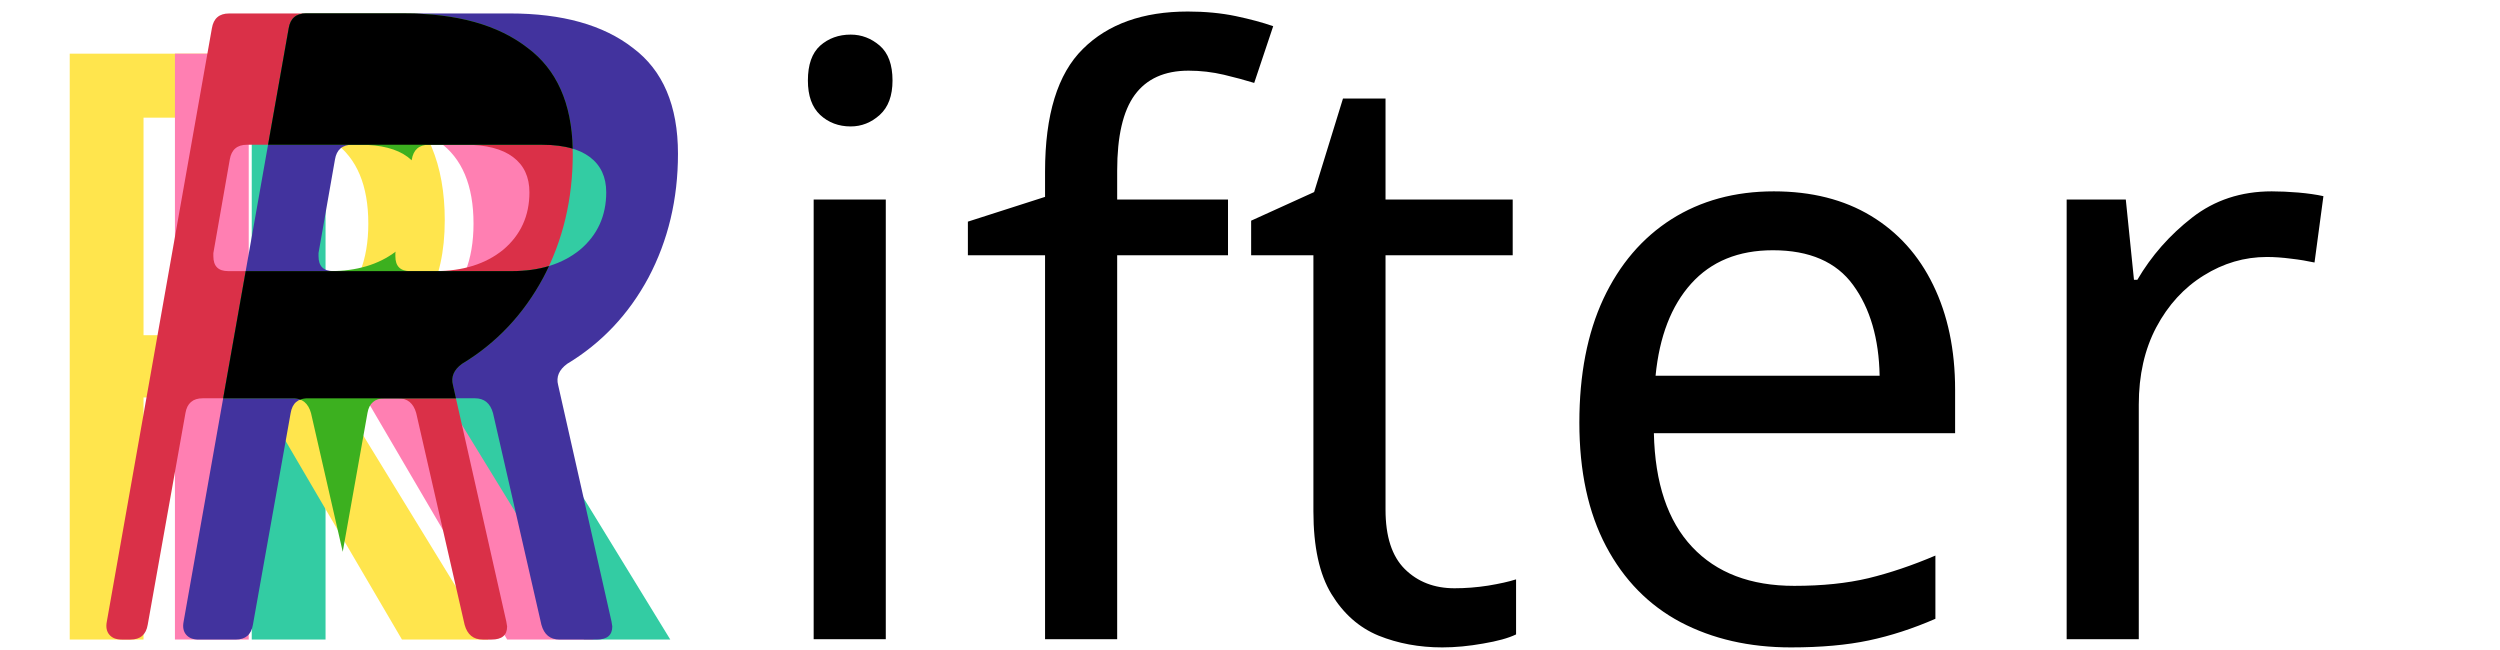
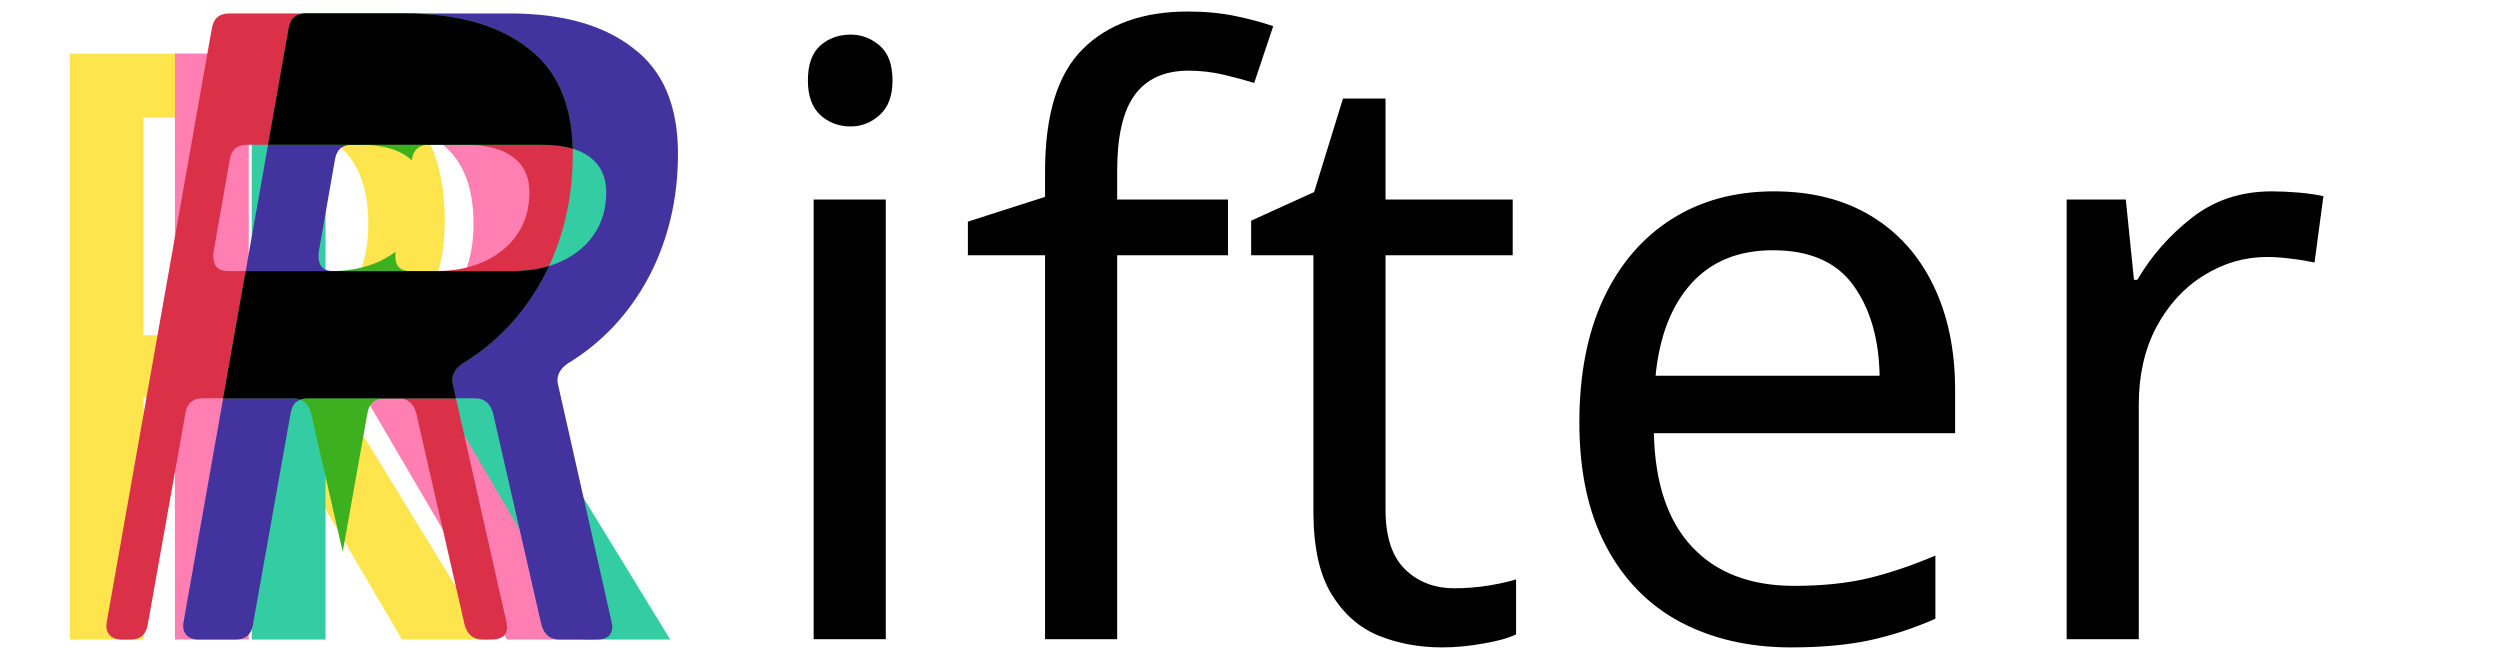
<svg xmlns="http://www.w3.org/2000/svg" width="269.213mm" height="69.897mm" viewBox="0 0 269.213 69.897" version="1.1" id="svg1">
  <defs id="defs1">
    <rect x="138.5" y="993.5" width="210" height="116" id="rect244" />
    <rect x="138.5" y="993.5" width="210" height="116" id="rect245" />
    <rect x="138.5" y="993.5" width="210" height="116" id="rect246" />
    <rect x="138.5" y="993.5" width="210" height="116" id="rect247" />
    <rect x="138.5" y="993.5" width="210" height="116" id="rect6" />
    <rect x="138.5" y="993.5" width="210" height="116" id="rect7" />
  </defs>
  <g id="layer1" transform="translate(-1.6212428e-7,58.96609)">
-     <text xml:space="preserve" transform="matrix(1.656844,0,0,1.656844,-149.3611,-1718.685)" id="text238" style="font-style:normal;font-variant:normal;font-weight:normal;font-stretch:normal;font-size:53.333px;line-height:1.25;font-family:'Open Sauce Two';-inkscape-font-specification:'Open Sauce Two';letter-spacing:0px;word-spacing:0px;white-space:pre;shape-inside:url(#rect244);display:inline">
-       <tspan x="138.5" y="1043.282" id="tspan1">ifter</tspan>
+     <text xml:space="preserve" transform="matrix(1.656844,0,0,1.656844,-149.3611,-1718.685)" id="text238" style="font-style:normal;font-variant:normal;font-weight:normal;font-stretch:normal;font-size:53.333px;line-height:1.25;font-family:'Open Sauce Two';-inkscape-font-specification:'Open Sauce Two';letter-spacing:0px;word-spacing:0px;white-space:pre;shape-inside:url(#rect244);display:inline;stroke-width:0;stroke-dasharray:none">
+       <tspan x="138.5" y="1043.282" id="tspan5">ifter</tspan>
    </text>
-     <text xml:space="preserve" transform="matrix(1.656844,0,0,1.656844,-210.9326,-1718.649)" id="text239" style="font-style:normal;font-variant:normal;font-weight:normal;font-stretch:normal;font-size:53.333px;line-height:1.25;font-family:'Open Sauce Two';-inkscape-font-specification:'Open Sauce Two';letter-spacing:0px;word-spacing:0px;white-space:pre;shape-inside:url(#rect245);display:inline;fill:#33cca3;fill-opacity:1">
-       <tspan x="138.5" y="1043.282" id="tspan2">R</tspan>
+     <text xml:space="preserve" transform="matrix(1.656844,0,0,1.656844,-230.5332,-1718.649)" id="text240" style="font-style:normal;font-variant:normal;font-weight:normal;font-stretch:normal;font-size:53.333px;line-height:1.25;font-family:'Open Sauce Two';-inkscape-font-specification:'Open Sauce Two';letter-spacing:0px;word-spacing:0px;white-space:pre;shape-inside:url(#rect246);display:inline;fill:#ffe54d;fill-opacity:1;stroke-width:0;stroke-dasharray:none">
+       <tspan x="138.5" y="1043.282" id="tspan6">R</tspan>
    </text>
-     <text xml:space="preserve" transform="matrix(1.656844,0,0,1.656844,-230.5332,-1718.649)" id="text240" style="font-style:normal;font-variant:normal;font-weight:normal;font-stretch:normal;font-size:53.333px;line-height:1.25;font-family:'Open Sauce Two';-inkscape-font-specification:'Open Sauce Two';letter-spacing:0px;word-spacing:0px;white-space:pre;shape-inside:url(#rect246);display:inline;fill:#ffe54d;fill-opacity:1">
-       <tspan x="138.5" y="1043.282" id="tspan3">R</tspan>
+     <text xml:space="preserve" transform="matrix(1.656844,0,0,1.656844,-219.2044,-1718.649)" id="text241" style="font-style:normal;font-variant:normal;font-weight:normal;font-stretch:normal;font-size:53.333px;line-height:1.25;font-family:'Open Sauce Two';-inkscape-font-specification:'Open Sauce Two';letter-spacing:0px;word-spacing:0px;white-space:pre;shape-inside:url(#rect247);display:inline;fill:#ff7fb2;fill-opacity:1;stroke-width:0;stroke-dasharray:none">
+       <tspan x="138.5" y="1043.282" id="tspan7">R</tspan>
    </text>
-     <text xml:space="preserve" transform="matrix(1.656844,0,0,1.656844,-219.2044,-1718.649)" id="text241" style="font-style:normal;font-variant:normal;font-weight:normal;font-stretch:normal;font-size:53.333px;line-height:1.25;font-family:'Open Sauce Two';-inkscape-font-specification:'Open Sauce Two';letter-spacing:0px;word-spacing:0px;white-space:pre;shape-inside:url(#rect247);display:inline;fill:#ff7fb2;fill-opacity:1">
-       <tspan x="138.5" y="1043.282" id="tspan4">R</tspan>
+     <text xml:space="preserve" transform="matrix(1.656844,0,0,1.656844,-210.9326,-1718.649)" id="text239" style="font-style:normal;font-variant:normal;font-weight:normal;font-stretch:normal;font-size:53.333px;line-height:1.25;font-family:'Open Sauce Two';-inkscape-font-specification:'Open Sauce Two';letter-spacing:0px;word-spacing:0px;white-space:pre;shape-inside:url(#rect245);display:inline;fill:#33cca3;fill-opacity:1;stroke-width:0;stroke-dasharray:none">
+       <tspan x="138.5" y="1043.282" id="tspan8">R</tspan>
    </text>
-     <path id="text251" style="font-style:normal;font-variant:normal;font-weight:normal;font-stretch:normal;font-size:53.333px;line-height:1.25;font-family:'Open Sauce Two';-inkscape-font-specification:'Open Sauce Two';letter-spacing:0px;word-spacing:0px;white-space:pre;shape-inside:url(#rect252);display:inline;fill:#da3048;fill-opacity:1;stroke-width:1.657" d="m 24.672,-57.516 c -1.06,0 -1.677,0.529 -1.854,1.589 L 11.505,7.962 c -0.118,0.589 -0.029,1.061 0.265,1.414 0.295,0.353 0.738,0.53 1.327,0.53 h 0.955 c 1.06,0 1.677,-0.532 1.854,-1.592 l 4.064,-22.798 c 0.177,-1.06 0.797,-1.592 1.857,-1.592 h 9.718 c 0.294,0 0.557,0.048 0.79,0.139 0.235,-0.091 0.508,-0.139 0.819,-0.139 h 9.721 c 1.001,0 1.65,0.532 1.945,1.592 l 5.213,22.798 c 0.294,1.06 0.943,1.592 1.945,1.592 h 0.955 c 1.119,0 1.676,-0.472 1.676,-1.414 L 54.521,7.962 48.777,-17.489 c -0.235,-0.884 0.087,-1.65 0.971,-2.298 3.711,-2.239 6.629,-5.331 8.75,-9.278 2.121,-4.006 3.181,-8.453 3.181,-13.342 0,-5.184 -1.62,-8.985 -4.861,-11.4 -3.181,-2.474 -7.599,-3.709 -13.255,-3.709 z m 1.925,14.138 h 11.329 0.864 11.329 c 2.239,0 3.948,0.44 5.126,1.323 1.178,0.884 1.767,2.15 1.767,3.799 0,2.533 -0.943,4.597 -2.828,6.187 -1.885,1.532 -4.328,2.298 -7.333,2.298 H 35.895 c -0.038,0 -0.074,0 -0.11,0 -0.087,0.001 -0.174,0 -0.262,0 H 24.565 c -1.06,0 -1.589,-0.532 -1.589,-1.592 v -0.353 l 1.767,-10.074 c 0.177,-1.06 0.794,-1.589 1.854,-1.589 z" />
-     <path id="text249" style="font-style:normal;font-variant:normal;font-weight:normal;font-stretch:normal;font-size:53.333px;line-height:1.25;font-family:'Open Sauce Two';-inkscape-font-specification:'Open Sauce Two';letter-spacing:0px;word-spacing:0px;white-space:pre;shape-inside:url(#rect250);display:inline;fill:#42339e;fill-opacity:1;stroke-width:1.657" d="m 32.942,-57.517 c -1.06,0 -1.678,0.529 -1.854,1.589 L 19.775,7.961 c -0.118,0.589 -0.031,1.061 0.266,1.414 0.294,0.353 0.738,0.53 1.327,0.53 h 4.009 c 1.06,0 1.681,-0.532 1.858,-1.592 L 31.298,-14.485 c 0.177,-1.06 0.794,-1.592 1.854,-1.592 h 8.274 1.447 8.271 c 1.001,0 1.65,0.532 1.945,1.592 l 5.213,22.798 c 0.294,1.06 0.943,1.592 1.945,1.592 h 4.009 c 1.119,0 1.679,-0.472 1.679,-1.414 L 65.85,7.961 60.106,-17.491 c -0.235,-0.884 0.087,-1.65 0.971,-2.298 3.711,-2.239 6.629,-5.331 8.75,-9.278 2.121,-4.006 3.181,-8.453 3.181,-13.342 0,-5.184 -1.62,-8.985 -4.861,-11.4 -3.181,-2.474 -7.599,-3.709 -13.255,-3.709 z m 4.983,14.138 h 8.271 3.922 8.271 c 2.239,0 3.948,0.44 5.126,1.323 1.178,0.884 1.767,2.15 1.767,3.799 0,2.533 -0.94,4.597 -2.825,6.187 -1.885,1.532 -4.332,2.298 -7.336,2.298 h -8.271 -2.686 -8.271 c -1.06,0 -1.592,-0.532 -1.592,-1.592 v -0.353 l 1.77,-10.074 c 0.177,-1.06 0.794,-1.589 1.854,-1.589 z" />
-     <path id="text5" style="font-style:normal;font-variant:normal;font-weight:normal;font-stretch:normal;font-size:53.333px;line-height:1.25;font-family:'Open Sauce Two';-inkscape-font-specification:'Open Sauce Two';letter-spacing:0px;word-spacing:0px;white-space:pre;shape-inside:url(#rect6);display:inline;fill:#3cb01f;fill-opacity:1;stroke-width:1.657" d="m 32.943,-57.516 c -1.06,0 -1.678,0.529 -1.854,1.589 l -2.223,12.549 h 9.928 c 2.239,0 3.944,0.44 5.123,1.323 0.147,0.111 0.285,0.227 0.414,0.349 l 0.013,-0.085 c 0.177,-1.06 0.794,-1.589 1.854,-1.589 h 12.197 c 1.262,0 2.353,0.139 3.278,0.421 -0.112,-4.903 -1.73,-8.518 -4.854,-10.847 -3.181,-2.474 -7.599,-3.712 -13.255,-3.712 z m 9.66,25.649 c -1.849,1.399 -4.209,2.097 -7.08,2.097 h -9.064 l -2.424,13.698 h 7.511 c 1.001,0 1.65,0.529 1.945,1.589 L 36.907,0.457 39.57,-14.484 c 0.177,-1.06 0.797,-1.589 1.857,-1.589 h 7.669 l -0.32,-1.414 c -0.236,-0.884 0.09,-1.65 0.974,-2.298 3.711,-2.239 6.626,-5.334 8.747,-9.281 0.219,-0.413 0.425,-0.83 0.621,-1.252 -1.199,0.364 -2.531,0.547 -3.996,0.547 H 44.165 c -1.06,0 -1.589,-0.529 -1.589,-1.589 v -0.356 z" />
-     <path id="text253" style="font-style:normal;font-variant:normal;font-weight:normal;font-stretch:normal;font-size:53.333px;line-height:1.25;font-family:'Open Sauce Two';-inkscape-font-specification:'Open Sauce Two';letter-spacing:0px;word-spacing:0px;white-space:pre;shape-inside:url(#rect255);display:inline;fill:#000000;fill-opacity:1;stroke-width:1.657" d="m 32.943,-57.516 c -1.06,0 -1.678,0.529 -1.854,1.589 L 28.866,-43.377 h 9.925 7.407 3.922 8.271 c 1.262,0 2.356,0.141 3.281,0.421 -0.112,-4.903 -1.73,-8.521 -4.854,-10.85 -3.181,-2.474 -7.599,-3.709 -13.255,-3.709 z m 26.176,27.199 c -1.199,0.364 -2.531,0.547 -3.996,0.547 h -8.271 -2.686 -8.271 c -0.038,0 -0.074,0 -0.11,0 -0.087,0.001 -0.174,0 -0.262,0 h -9.064 l -2.427,13.695 h 7.514 c 0.294,0 0.557,0.048 0.79,0.139 0.235,-0.091 0.508,-0.139 0.819,-0.139 h 8.275 1.446 6.223 l -0.321,-1.414 c -0.235,-0.884 0.087,-1.65 0.971,-2.298 3.711,-2.239 6.629,-5.331 8.75,-9.278 0.219,-0.413 0.425,-0.83 0.621,-1.252 z" />
+     <path id="text251" style="font-style:normal;font-variant:normal;font-weight:normal;font-stretch:normal;font-size:53.333px;line-height:1.25;font-family:'Open Sauce Two';-inkscape-font-specification:'Open Sauce Two';letter-spacing:0px;word-spacing:0px;white-space:pre;shape-inside:url(#rect252);display:inline;fill:#da3048;fill-opacity:1;stroke-width:0;stroke-dasharray:none" d="m 24.672,-57.516 c -1.06,0 -1.677,0.529 -1.854,1.589 L 11.505,7.962 c -0.118,0.589 -0.029,1.061 0.265,1.414 0.295,0.353 0.738,0.53 1.327,0.53 h 0.955 c 1.06,0 1.677,-0.532 1.854,-1.592 l 4.064,-22.798 c 0.177,-1.06 0.797,-1.592 1.857,-1.592 h 9.718 c 0.294,0 0.557,0.048 0.79,0.139 0.235,-0.091 0.508,-0.139 0.819,-0.139 h 9.721 c 1.001,0 1.65,0.532 1.945,1.592 l 5.213,22.798 c 0.294,1.06 0.943,1.592 1.945,1.592 h 0.955 c 1.119,0 1.676,-0.472 1.676,-1.414 L 54.521,7.962 48.777,-17.489 c -0.235,-0.884 0.087,-1.65 0.971,-2.298 3.711,-2.239 6.629,-5.331 8.75,-9.278 2.121,-4.006 3.181,-8.453 3.181,-13.342 0,-5.184 -1.62,-8.985 -4.861,-11.4 -3.181,-2.474 -7.599,-3.709 -13.255,-3.709 z m 1.925,14.138 h 11.329 0.864 11.329 c 2.239,0 3.948,0.44 5.126,1.323 1.178,0.884 1.767,2.15 1.767,3.799 0,2.533 -0.943,4.597 -2.828,6.187 -1.885,1.532 -4.328,2.298 -7.333,2.298 H 35.895 c -0.038,0 -0.074,0 -0.11,0 -0.087,0.001 -0.174,0 -0.262,0 H 24.565 c -1.06,0 -1.589,-0.532 -1.589,-1.592 v -0.353 l 1.767,-10.074 c 0.177,-1.06 0.794,-1.589 1.854,-1.589 z" />
+     <path id="text249" style="font-style:normal;font-variant:normal;font-weight:normal;font-stretch:normal;font-size:53.333px;line-height:1.25;font-family:'Open Sauce Two';-inkscape-font-specification:'Open Sauce Two';letter-spacing:0px;word-spacing:0px;white-space:pre;shape-inside:url(#rect250);display:inline;fill:#42339e;fill-opacity:1;stroke-width:0;stroke-dasharray:none" d="m 32.942,-57.517 c -1.06,0 -1.678,0.529 -1.854,1.589 L 19.775,7.961 c -0.118,0.589 -0.031,1.061 0.266,1.414 0.294,0.353 0.738,0.53 1.327,0.53 h 4.009 c 1.06,0 1.681,-0.532 1.858,-1.592 L 31.298,-14.485 c 0.177,-1.06 0.794,-1.592 1.854,-1.592 h 8.274 1.447 8.271 c 1.001,0 1.65,0.532 1.945,1.592 l 5.213,22.798 c 0.294,1.06 0.943,1.592 1.945,1.592 h 4.009 c 1.119,0 1.679,-0.472 1.679,-1.414 L 65.85,7.961 60.106,-17.491 c -0.235,-0.884 0.087,-1.65 0.971,-2.298 3.711,-2.239 6.629,-5.331 8.75,-9.278 2.121,-4.006 3.181,-8.453 3.181,-13.342 0,-5.184 -1.62,-8.985 -4.861,-11.4 -3.181,-2.474 -7.599,-3.709 -13.255,-3.709 z m 4.983,14.138 h 8.271 3.922 8.271 c 2.239,0 3.948,0.44 5.126,1.323 1.178,0.884 1.767,2.15 1.767,3.799 0,2.533 -0.94,4.597 -2.825,6.187 -1.885,1.532 -4.332,2.298 -7.336,2.298 h -8.271 -2.686 -8.271 c -1.06,0 -1.592,-0.532 -1.592,-1.592 v -0.353 l 1.77,-10.074 c 0.177,-1.06 0.794,-1.589 1.854,-1.589 z" />
+     <path id="text5" style="font-style:normal;font-variant:normal;font-weight:normal;font-stretch:normal;font-size:53.333px;line-height:1.25;font-family:'Open Sauce Two';-inkscape-font-specification:'Open Sauce Two';letter-spacing:0px;word-spacing:0px;white-space:pre;shape-inside:url(#rect6);display:inline;fill:#3cb01f;fill-opacity:1;stroke-width:0;stroke-dasharray:none" d="m 32.943,-57.516 c -1.06,0 -1.678,0.529 -1.854,1.589 l -2.223,12.549 h 9.928 c 2.239,0 3.944,0.44 5.123,1.323 0.147,0.111 0.285,0.227 0.414,0.349 l 0.013,-0.085 c 0.177,-1.06 0.794,-1.589 1.854,-1.589 h 12.197 c 1.262,0 2.353,0.139 3.278,0.421 -0.112,-4.903 -1.73,-8.518 -4.854,-10.847 -3.181,-2.474 -7.599,-3.712 -13.255,-3.712 z m 9.66,25.649 c -1.849,1.399 -4.209,2.097 -7.08,2.097 h -9.064 l -2.424,13.698 h 7.511 c 1.001,0 1.65,0.529 1.945,1.589 L 36.907,0.457 39.57,-14.484 c 0.177,-1.06 0.797,-1.589 1.857,-1.589 h 7.669 l -0.32,-1.414 c -0.236,-0.884 0.09,-1.65 0.974,-2.298 3.711,-2.239 6.626,-5.334 8.747,-9.281 0.219,-0.413 0.425,-0.83 0.621,-1.252 -1.199,0.364 -2.531,0.547 -3.996,0.547 H 44.165 c -1.06,0 -1.589,-0.529 -1.589,-1.589 v -0.356 z" />
+     <path id="text253" style="font-style:normal;font-variant:normal;font-weight:normal;font-stretch:normal;font-size:53.333px;line-height:1.25;font-family:'Open Sauce Two';-inkscape-font-specification:'Open Sauce Two';letter-spacing:0px;word-spacing:0px;white-space:pre;shape-inside:url(#rect255);display:inline;fill:#000000;fill-opacity:1;stroke-width:0;stroke-dasharray:none" d="m 32.943,-57.516 c -1.06,0 -1.678,0.529 -1.854,1.589 L 28.866,-43.377 h 9.925 7.407 3.922 8.271 c 1.262,0 2.356,0.141 3.281,0.421 -0.112,-4.903 -1.73,-8.521 -4.854,-10.85 -3.181,-2.474 -7.599,-3.709 -13.255,-3.709 z m 26.176,27.199 c -1.199,0.364 -2.531,0.547 -3.996,0.547 h -8.271 -2.686 -8.271 c -0.038,0 -0.074,0 -0.11,0 -0.087,0.001 -0.174,0 -0.262,0 h -9.064 l -2.427,13.695 h 7.514 c 0.294,0 0.557,0.048 0.79,0.139 0.235,-0.091 0.508,-0.139 0.819,-0.139 h 8.275 1.446 6.223 l -0.321,-1.414 c -0.235,-0.884 0.087,-1.65 0.971,-2.298 3.711,-2.239 6.629,-5.331 8.75,-9.278 0.219,-0.413 0.425,-0.83 0.621,-1.252 z" />
  </g>
</svg>
